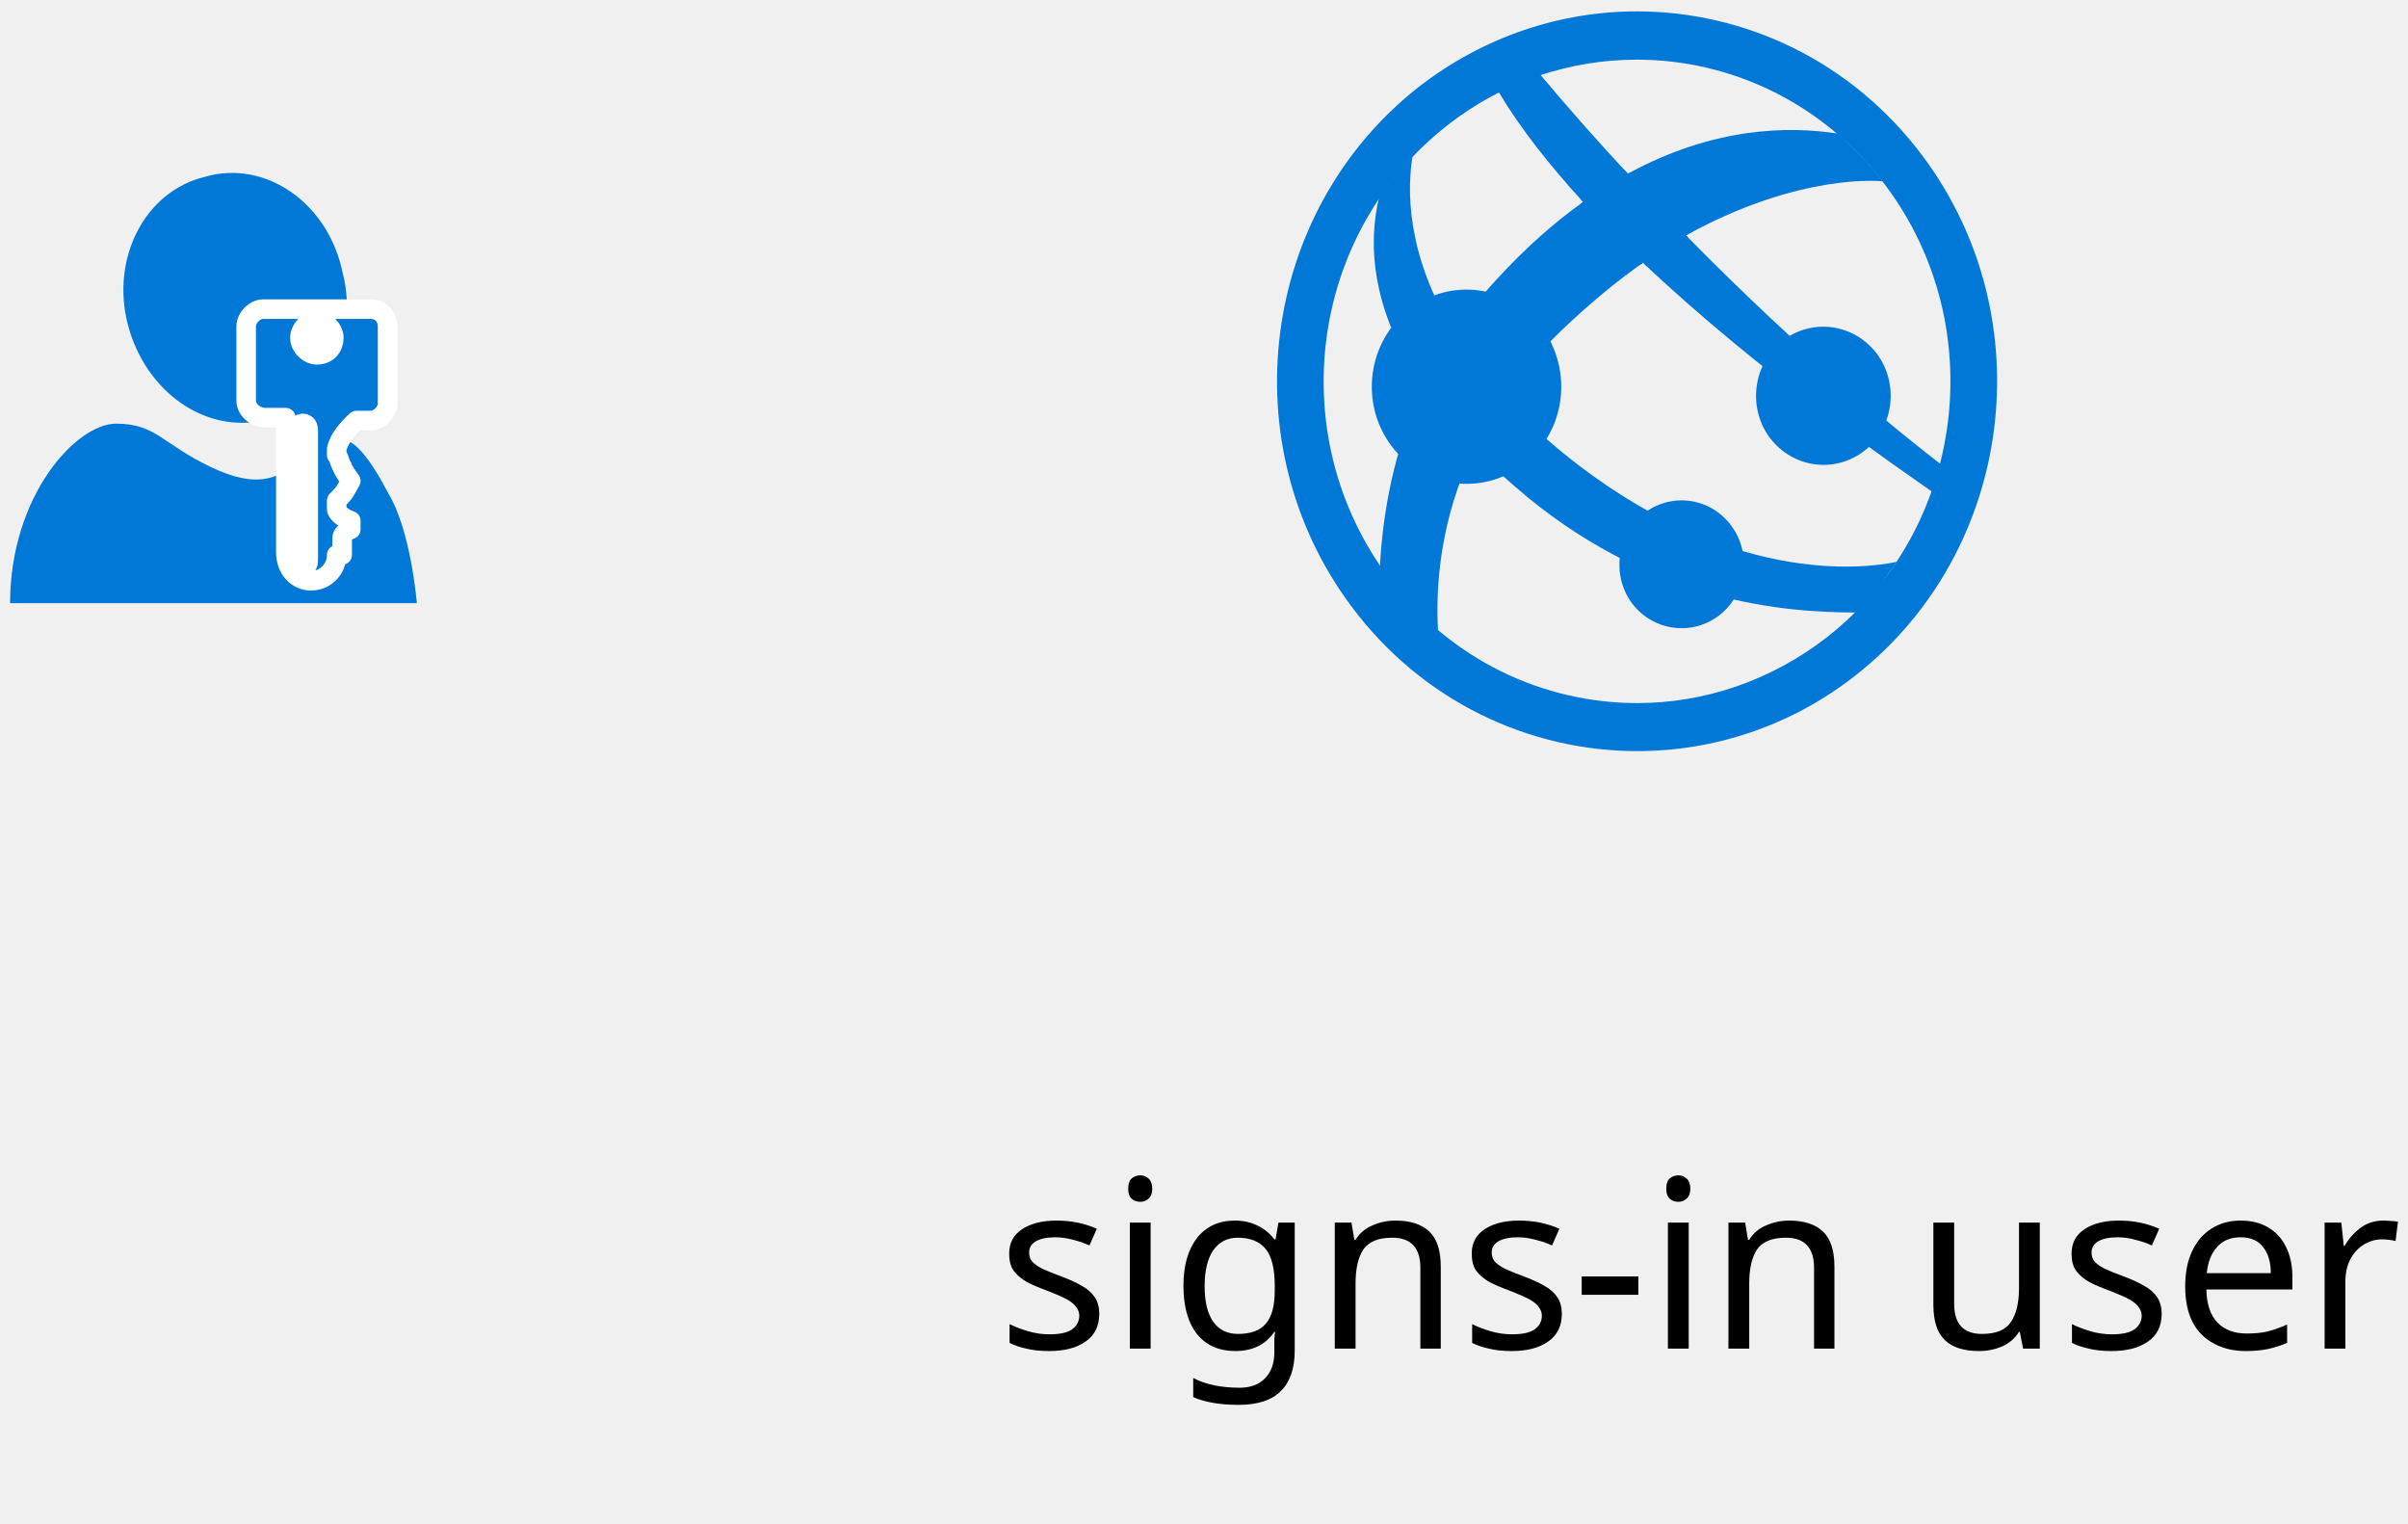
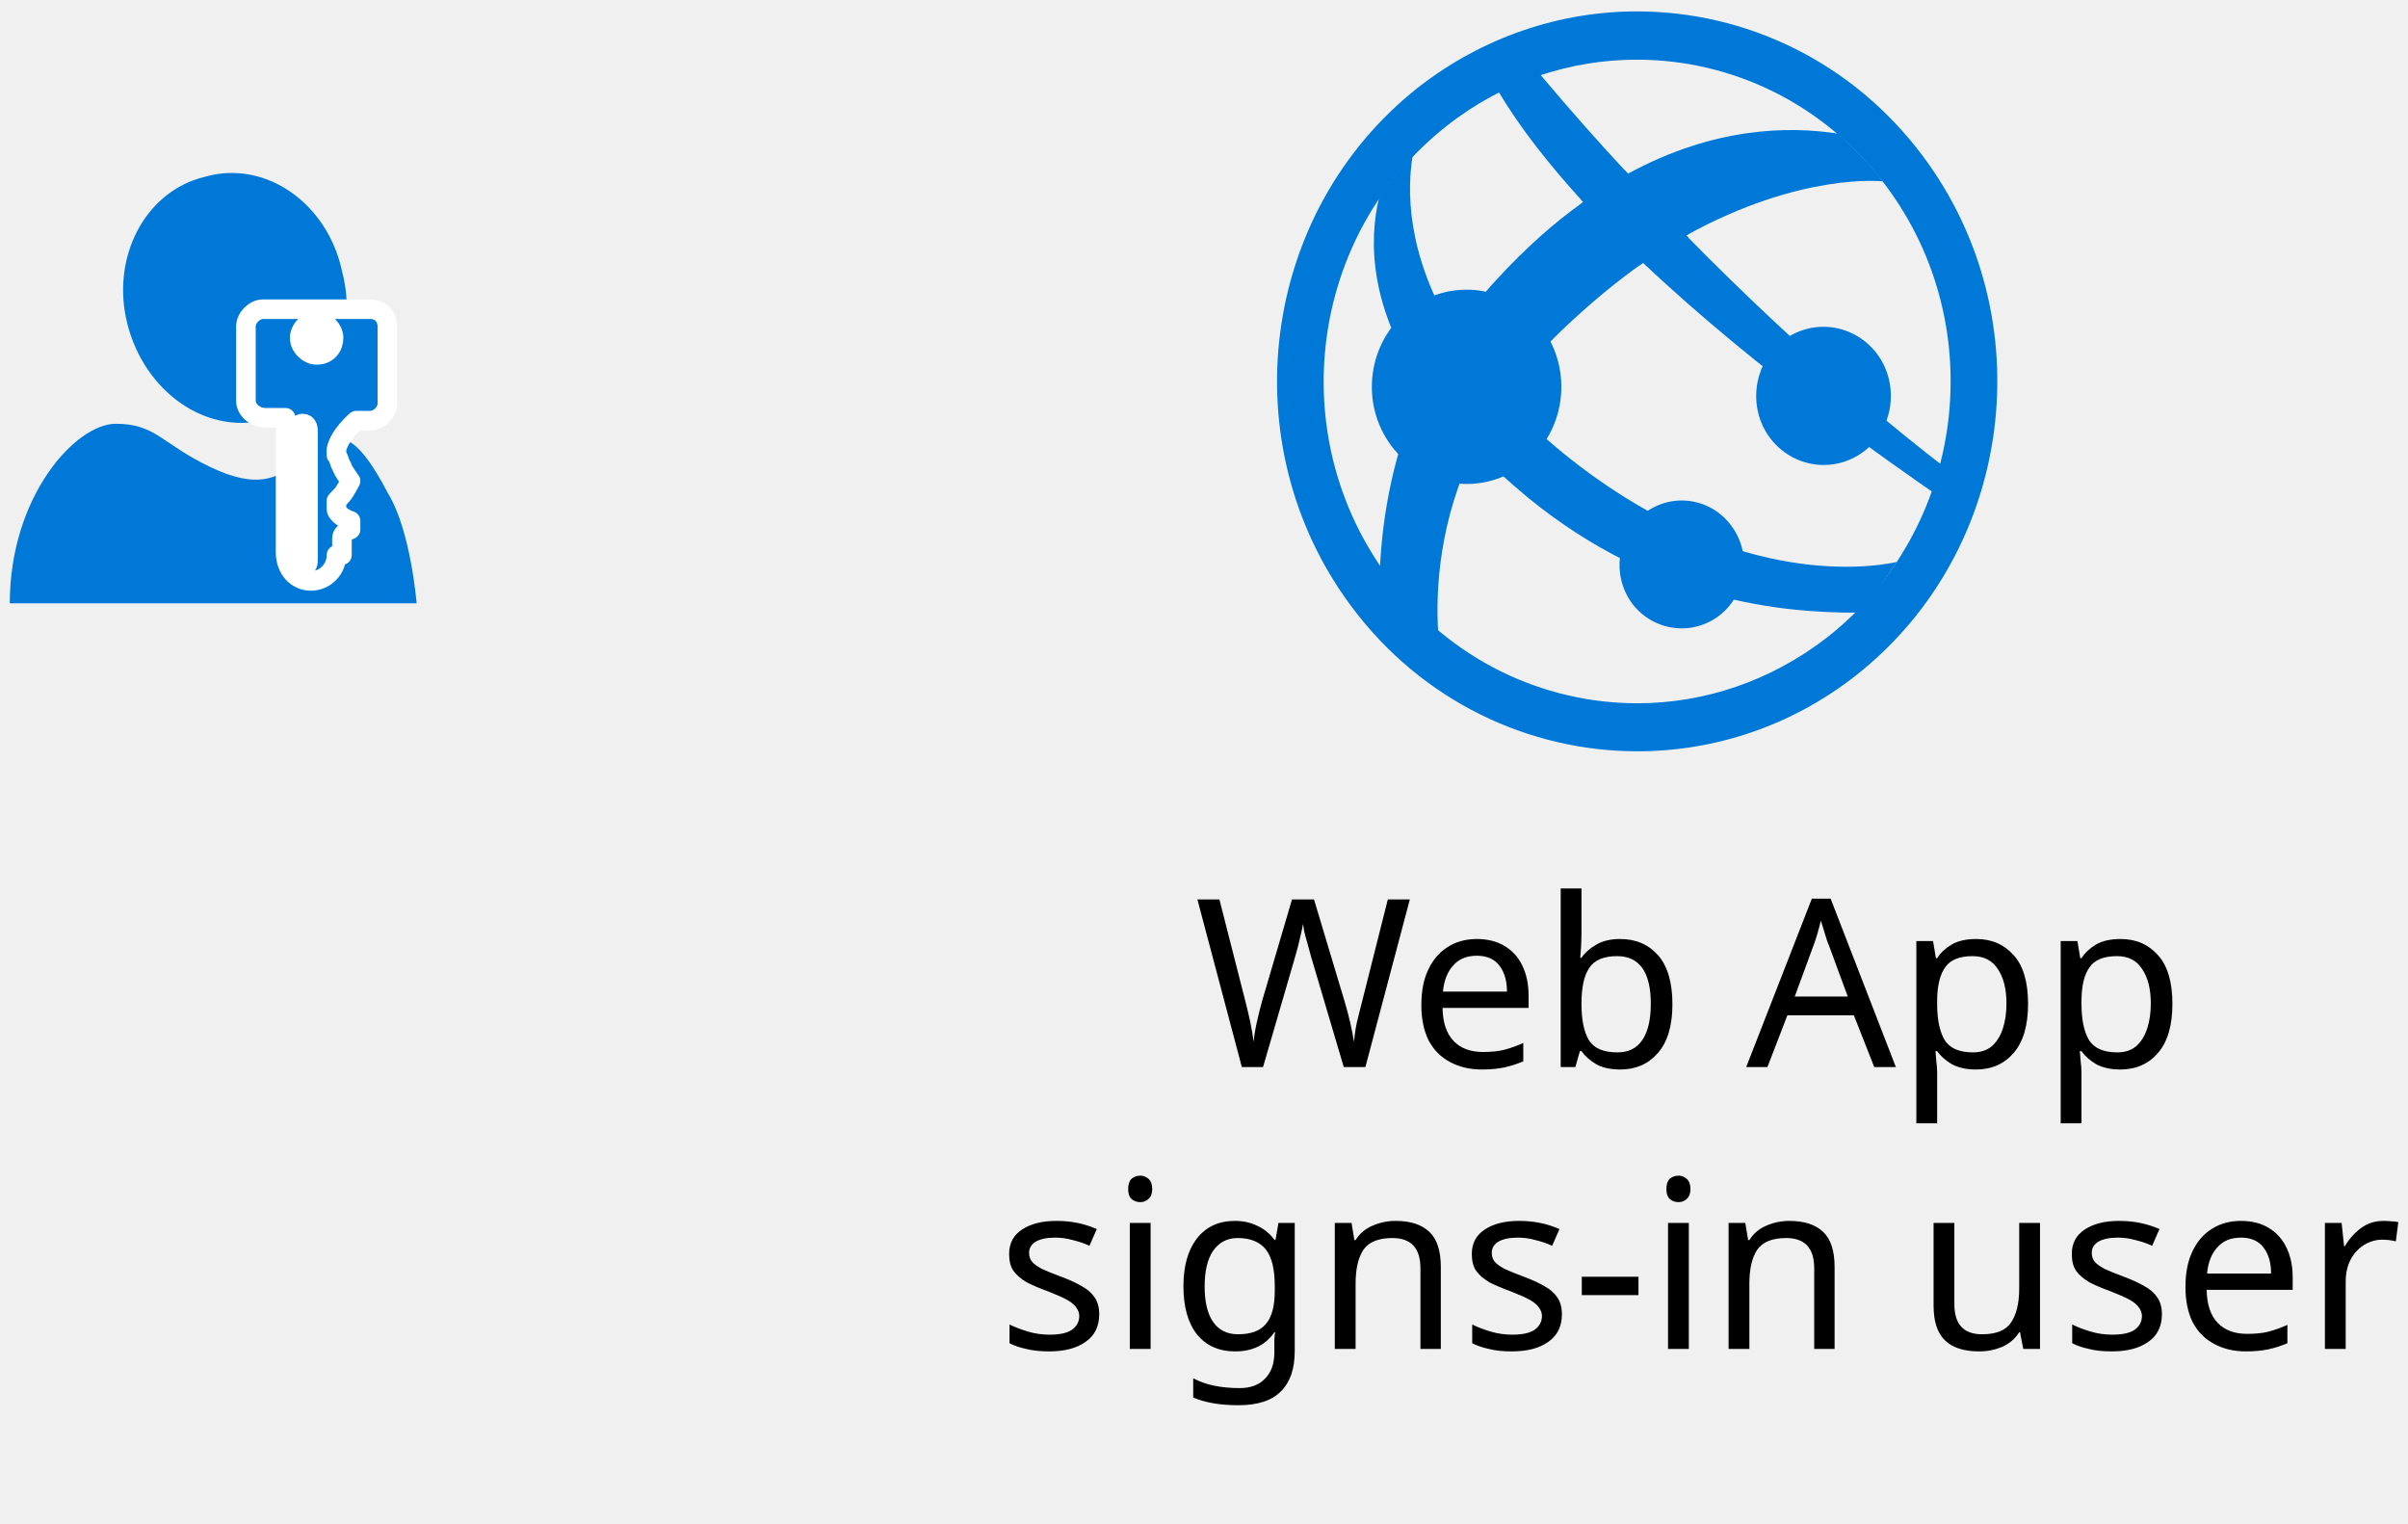
- <svg xmlns="http://www.w3.org/2000/svg" xmlns:ns1="http://schemas.microsoft.com/visio/2003/SVGExtensions/" width="1.282in" height="0.811in" viewBox="0 0 92.276 58.39" xml:space="preserve" color-interpolation-filters="sRGB" class="st6">
-   <ns1:documentProperties ns1:langID="1036" ns1:metric="true" ns1:viewMarkup="false" />
-   <style type="text/css">
- 	
- 		.st1 {fill:#0078d7;stroke:none;stroke-linecap:round;stroke-linejoin:round;stroke-width:0.75}
- 		.st2 {fill:#0078d7;stroke:#ffffff;stroke-linecap:round;stroke-linejoin:round;stroke-width:0.75}
- 		.st3 {fill:#ffffff;stroke:none;stroke-linecap:round;stroke-linejoin:round;stroke-width:0.75}
- 		.st4 {fill:#000000;font-family:Calibri;font-size:0.75em}
- 		.st5 {font-size:1em}
- 		.st6 {fill:none;fill-rule:evenodd;font-size:12px;overflow:visible;stroke-linecap:square;stroke-miterlimit:3}
- 	
- 	</style>
-   <g ns1:mID="0" ns1:index="1" ns1:groupContext="foregroundPage">
-     <ns1:pageProperties ns1:drawingScale="0.0393701" ns1:pageScale="0.0393701" ns1:drawingUnits="24" ns1:shadowOffsetX="8.50394" ns1:shadowOffsetY="-8.50394" />
-     <ns1:layer ns1:name="Azure" ns1:index="0" />
-     <g id="group105-1" transform="translate(0.375,-35.2729)" ns1:mID="105" ns1:groupContext="group" ns1:layerMember="0">
-       <g id="group106-2" ns1:mID="106" ns1:groupContext="group" ns1:layerMember="0">
-         <g id="group107-3" ns1:mID="107" ns1:groupContext="group" ns1:layerMember="0">
-           <g id="group108-4" transform="translate(3.8518,-6.4617)" ns1:mID="108" ns1:groupContext="group" ns1:layerMember="0">
-             <g id="shape109-5" ns1:mID="109" ns1:groupContext="shape" ns1:layerMember="0">
-               <path d="M3.62 48.51 C1.32 49.06 0 51.62 0.66 54.17 C1.32 56.72 3.62 58.39 5.93 57.83 C8.23 57.28 9.55            54.73 8.89 52.17 C8.34 49.51 5.93 47.84 3.62 48.51 Z" class="st1" />
+ <svg xmlns="http://www.w3.org/2000/svg" width="123.035" height="77.853" class="st6" color-interpolation-filters="sRGB" viewBox="0 0 92.276 58.39" xml:space="preserve">
+   <style type="text/css">.st1{stroke:none;stroke-linecap:round;stroke-linejoin:round;stroke-width:.75}.st1,.st2{fill:#0078d7}.st2,.st3{stroke-linecap:round;stroke-linejoin:round;stroke-width:.75}.st2{stroke:#fff}.st3{fill:#fff;stroke:none}.st4{fill:#000;font-family:Calibri;font-size:.75em}.st5{font-size:1em}.st6{fill:none;fill-rule:evenodd;font-size:12px;overflow:visible;stroke-linecap:square;stroke-miterlimit:3}</style>
+   <g>
+     <g id="group105-1" transform="translate(0.375,-35.2729)">
+       <g id="group106-2">
+         <g id="group107-3">
+           <g id="group108-4" transform="translate(3.8518,-6.4617)">
+             <g id="shape109-5">
+               <path d="M3.62 48.51 C1.32 49.06 0 51.62 0.66 54.17 C1.32 56.72 3.62 58.39 5.93 57.83 C8.23 57.28 9.55 54.73 8.89 52.17 C8.34 49.51 5.93 47.84 3.62 48.51 Z" class="st1" />
            </g>
          </g>
-           <g id="group110-7" ns1:mID="110" ns1:groupContext="group" ns1:layerMember="0">
-             <g id="shape111-8" ns1:mID="111" ns1:groupContext="shape" ns1:layerMember="0">
-               <path d="M12.41 52.06 C11.97 52.06 11.53 52.84 10.87 53.17 C10.21 53.51 9.55 54.06 7.69 53.17 C5.82 52.28            5.6 51.51 4.06 51.51 C2.53 51.51 0 54.28 0 58.39 L15.59 58.39 C15.59 58.39 15.37 55.61 14.49            54.17 C13.39 52.06 12.85 52.06 12.41 52.06 Z" class="st1" />
+           <g id="group110-7">
+             <g id="shape111-8">
+               <path d="M12.41 52.06 C11.97 52.06 11.53 52.84 10.87 53.17 C10.21 53.51 9.55 54.06 7.69 53.17 C5.82 52.28 5.6 51.51 4.06 51.51 C2.53 51.51 0 54.28 0 58.39 L15.59 58.39 C15.59 58.39 15.37 55.61 14.49 54.17 C13.39 52.06 12.85 52.06 12.41 52.06 Z" class="st1" />
            </g>
          </g>
        </g>
      </g>
-       <g id="group112-10" transform="translate(9.0485,-0.85947)" ns1:mID="112" ns1:groupContext="group" ns1:layerMember="0">
-         <g id="shape113-11" ns1:mID="113" ns1:groupContext="shape" ns1:layerMember="0">
-           <path d="M4.77 47.98 L0.65 47.98 C0.33 47.98 0 48.31 0 48.64 L0 51.49 C0 51.82 0.33 52.14 0.76 52.14 L1.52 52.14          L1.52 57.29 C1.52 57.95 1.95 58.39 2.49 58.39 C3.03 58.39 3.47 57.95 3.47 57.4 C3.58 57.4 3.68 57.4          3.68 57.4 C3.68 57.4 3.68 56.86 3.68 56.75 C3.68 56.53 4.01 56.42 4.01 56.42 C4.01 56.42 4.01 56.09          4.01 56.09 C3.68 55.98 3.47 55.76 3.47 55.65 L3.47 55.32 C3.58 55.21 3.68 55.1 3.68 55.1 C3.79 54.99          4.01 54.56 4.01 54.56 C4.01 54.56 3.68 54.12 3.68 54.01 C3.58 53.9 3.58 53.68 3.47 53.57 L3.47 53.35          C3.58 52.8 4.23 52.25 4.23 52.25 L4.77 52.25 C5.09 52.25 5.42 51.93 5.42 51.6 L5.42 48.64 C5.42          48.31 5.2 47.98 4.77 47.98 ZM2.38 57.51 C2.38 57.73 2.38 57.84 2.17 57.84 C1.95 57.84 1.95 57.62          1.95 57.51 L1.95 52.69 C1.95 52.47 2.06 52.36 2.17 52.36 C2.38 52.36 2.38 52.58 2.38 52.69 L2.38          57.51 ZM2.71 49.73 C2.38 49.73 2.06 49.41 2.06 49.08 C2.06 48.75 2.38 48.42 2.71 48.42 C3.03 48.42          3.36 48.75 3.36 49.08 C3.36 49.41 3.14 49.73 2.71 49.73 Z" class="st2" />
+       <g id="group112-10" transform="translate(9.0485,-0.85947)">
+         <g id="shape113-11">
+           <path d="M4.77 47.98 L0.65 47.98 C0.33 47.98 0 48.31 0 48.64 L0 51.49 C0 51.82 0.33 52.14 0.76 52.14 L1.52 52.14 L1.52 57.29 C1.52 57.95 1.95 58.39 2.49 58.39 C3.03 58.39 3.47 57.95 3.47 57.4 C3.58 57.4 3.68 57.4 3.68 57.4 C3.68 57.4 3.68 56.86 3.68 56.75 C3.68 56.53 4.01 56.42 4.01 56.42 C4.01 56.42 4.01 56.09 4.01 56.09 C3.68 55.98 3.47 55.76 3.47 55.65 L3.47 55.32 C3.58 55.21 3.68 55.1 3.68 55.1 C3.79 54.99 4.01 54.56 4.01 54.56 C4.01 54.56 3.68 54.12 3.68 54.01 C3.58 53.9 3.58 53.68 3.47 53.57 L3.47 53.35 C3.58 52.8 4.23 52.25 4.23 52.25 L4.77 52.25 C5.09 52.25 5.42 51.93 5.42 51.6 L5.42 48.64 C5.42 48.31 5.2 47.98 4.77 47.98 ZM2.38 57.51 C2.38 57.73 2.38 57.84 2.17 57.84 C1.95 57.84 1.95 57.62 1.95 57.51 L1.95 52.69 C1.95 52.47 2.06 52.36 2.17 52.36 C2.38 52.36 2.38 52.58 2.38 52.69 L2.38 57.51 ZM2.71 49.73 C2.38 49.73 2.06 49.41 2.06 49.08 C2.06 48.75 2.38 48.42 2.71 48.42 C3.03 48.42 3.36 48.75 3.36 49.08 C3.36 49.41 3.14 49.73 2.71 49.73 Z" class="st2" />
        </g>
-         <g id="shape114-13" ns1:mID="114" ns1:groupContext="shape" ns1:layerMember="0" transform="translate(1.92482,-0.570755)">
-           <path d="M0.22 58.39 C0.11 58.39 0 58.28 0 58.17 L0 53.17 C0 53.06 0.11 52.95 0.22 52.95 C0.33 52.95 0.44 53.06          0.44 53.17 L0.44 58.28 C0.44 58.39 0.33 58.39 0.22 58.39 Z" class="st3" />
+         <g id="shape114-13" transform="translate(1.92482,-0.570755)">
+           <path d="M0.22 58.39 C0.11 58.39 0 58.28 0 58.17 L0 53.17 C0 53.06 0.11 52.95 0.22 52.95 C0.33 52.95 0.44 53.06 0.44 53.17 L0.44 58.28 C0.44 58.39 0.33 58.39 0.22 58.39 Z" class="st3" />
        </g>
-         <g id="shape115-15" ns1:mID="115" ns1:groupContext="shape" ns1:layerMember="0" transform="translate(2.05993,-8.66317)">
-           <ellipse cx="0.659" cy="57.724" rx="0.659" ry="0.666" class="st3" />
+         <g id="shape115-15" transform="translate(2.05993,-8.66317)">
+           <ellipse cx=".659" cy="57.724" class="st3" rx=".659" ry=".666" />
        </g>
      </g>
    </g>
-     <g id="group116-17" transform="translate(47.1467,-29.6036)" ns1:mID="116" ns1:groupContext="group" ns1:layerMember="0">
-       <g id="group117-18" ns1:mID="117" ns1:groupContext="group" ns1:layerMember="0">
-         <g id="shape118-19" ns1:mID="118" ns1:groupContext="shape" ns1:layerMember="0">
-           <path d="M22.89 54.01 C20.71 55.71 18.14 56.55 15.6 56.55 C11.99 56.55 8.42 54.89 6.05 51.72 C2.02 46.3 3.02          38.58 8.29 34.43 C10.47 32.71 13.04 31.89 15.58 31.89 C19.2 31.89 22.76 33.56 25.13 36.73 C29.16          42.13 28.16 49.87 22.89 54.01 ZM26.55 35.6 C23.83 31.95 19.73 30.04 15.58 30.04 C12.66 30.04 9.7          31 7.19 32.96 C1.15 37.73 0 46.62 4.64 52.84 C7.35 56.48 11.46 58.39 15.6 58.39 C18.53 58.39 21.49          57.44 23.99 55.47 C30.03 50.71 31.18 41.81 26.55 35.6 Z" class="st1" />
+     <g id="group116-17" transform="translate(47.1467,-29.6036)">
+       <g id="group117-18">
+         <g id="shape118-19">
+           <path d="M22.89 54.01 C20.71 55.71 18.14 56.55 15.6 56.55 C11.99 56.55 8.42 54.89 6.05 51.72 C2.02 46.3 3.02 38.58 8.29 34.43 C10.47 32.71 13.04 31.89 15.58 31.89 C19.2 31.89 22.76 33.56 25.13 36.73 C29.16 42.13 28.16 49.87 22.89 54.01 ZM26.55 35.6 C23.83 31.95 19.73 30.04 15.58 30.04 C12.66 30.04 9.7 31 7.19 32.96 C1.15 37.73 0 46.62 4.64 52.84 C7.35 56.48 11.46 58.39 15.6 58.39 C18.53 58.39 21.49 57.44 23.99 55.47 C30.03 50.71 31.18 41.81 26.55 35.6 Z" class="st1" />
        </g>
      </g>
-       <g id="group119-21" transform="translate(4.95554,-4.39536)" ns1:mID="119" ns1:groupContext="group" ns1:layerMember="0">
-         <g id="group120-22" transform="translate(0.341805,-0.176482)" ns1:mID="120" ns1:groupContext="group" ns1:layerMember="0">
-           <g id="group121-23" transform="translate(0.437248,3.19744E-13)" ns1:mID="121" ns1:groupContext="group" ns1:layerMember="0">
-             <g id="shape122-24" ns1:mID="122" ns1:groupContext="shape" ns1:layerMember="0">
-               <path d="M3.62 51.36 C2.82 50.55 2.18 49.77 1.66 49.01 C0.51 51.43 0.1 53.92 0 55.9 C0.11 56.06 0.11            56.18 0.23 56.34 C0.81 57.09 1.53 57.81 2.23 58.39 C2.13 56.77 2.27 54.12 3.62 51.36 Z" class="st1" />
+       <g id="group119-21" transform="translate(4.95554,-4.39536)">
+         <g id="group120-22" transform="translate(0.341805,-0.176482)">
+           <g id="group121-23" transform="translate(0.437248,3.19744E-13)">
+             <g id="shape122-24">
+               <path d="M3.62 51.36 C2.82 50.55 2.18 49.77 1.66 49.01 C0.51 51.43 0.1 53.92 0 55.9 C0.11 56.06 0.11 56.18 0.23 56.34 C0.81 57.09 1.53 57.81 2.23 58.39 C2.13 56.77 2.27 54.12 3.62 51.36 Z" class="st1" />
            </g>
          </g>
-           <g id="shape123-26" ns1:mID="123" ns1:groupContext="shape" ns1:layerMember="0" transform="translate(3.29213,-8.97695)">
-             <path d="M4.94 50.89 C3.85 51.66 2.74 52.64 1.61 53.87 C0.99 54.54 0.46 55.23 0 55.92 C0.48 56.72 1.11 57.54           1.9 58.39 C2.49 57.53 3.22 56.67 4.1 55.82 C5.21 54.76 6.25 53.91 7.23 53.22 C6.43 52.46 5.65           51.69 4.94 50.89 Z" class="st1" />
+           <g id="shape123-26" transform="translate(3.29213,-8.97695)">
+             <path d="M4.94 50.89 C3.85 51.66 2.74 52.64 1.61 53.87 C0.99 54.54 0.46 55.23 0 55.92 C0.48 56.72 1.11 57.54 1.9 58.39 C2.49 57.53 3.22 56.67 4.1 55.82 C5.21 54.76 6.25 53.91 7.23 53.22 C6.43 52.46 5.65 51.69 4.94 50.89 Z" class="st1" />
          </g>
-           <g id="group124-28" transform="translate(9.93516,-15.1958)" ns1:mID="124" ns1:groupContext="group" ns1:layerMember="0">
-             <g id="shape125-29" ns1:mID="125" ns1:groupContext="shape" ns1:layerMember="0">
-               <path d="M9.77 56.32 C9.25 55.63 8.66 55.04 8.04 54.49 C6.18 54.2 3.3 54.23 0 56.03 C0.76 56.87 1.51            57.65 2.24 58.39 C6.64 55.96 9.77 56.32 9.77 56.32 Z" class="st1" />
+           <g id="group124-28" transform="translate(9.93516,-15.1958)">
+             <g id="shape125-29">
+               <path d="M9.77 56.32 C9.25 55.63 8.66 55.04 8.04 54.49 C6.18 54.2 3.3 54.23 0 56.03 C0.76 56.87 1.51 57.65 2.24 58.39 C6.64 55.96 9.77 56.32 9.77 56.32 Z" class="st1" />
            </g>
          </g>
-           <g id="group126-31" transform="translate(1.10162E-13,-9.38012)" ns1:mID="126" ns1:groupContext="group" ns1:layerMember="0">
-             <g id="shape127-32" ns1:mID="127" ns1:groupContext="shape" ns1:layerMember="0">
-               <path d="M2.1 58.39 C2.44 57.7 2.84 57.01 3.29 56.32 C1.4 53.25 1.49 50.72 1.69 49.53 C1.22 50.04 0.78            50.57 0.4 51.14 C0.02 52.74 -0 55.3 2.1 58.39 Z" class="st1" />
+           <g id="group126-31" transform="translate(1.10162E-13,-9.38012)">
+             <g id="shape127-32">
+               <path d="M2.1 58.39 C2.44 57.7 2.84 57.01 3.29 56.32 C1.4 53.25 1.49 50.72 1.69 49.53 C1.22 50.04 0.78 50.57 0.4 51.14 C0.02 52.74 -0 55.3 2.1 58.39 Z" class="st1" />
            </g>
          </g>
-           <g id="group128-34" transform="translate(4.05148,-0.740211)" ns1:mID="128" ns1:groupContext="group" ns1:layerMember="0">
-             <g id="shape129-35" ns1:mID="129" ns1:groupContext="shape" ns1:layerMember="0">
-               <path d="M3.41 52.28 C2.53 51.56 1.78 50.84 1.14 50.15 C0.68 50.8 0.31 51.46 0 52.1 C0.6 52.73 1.3 53.35            2.09 54.01 C7.01 58.01 11.9 58.39 14.65 58.39 C14.83 58.39 15.69 57.19 16.19 56.45 C14.96            56.71 9.7 57.39 3.41 52.28 Z" class="st1" />
+           <g id="group128-34" transform="translate(4.05148,-0.740211)">
+             <g id="shape129-35">
+               <path d="M3.41 52.28 C2.53 51.56 1.78 50.84 1.14 50.15 C0.68 50.8 0.31 51.46 0 52.1 C0.6 52.73 1.3 53.35 2.09 54.01 C7.01 58.01 11.9 58.39 14.65 58.39 C14.83 58.39 15.69 57.19 16.19 56.45 C14.96 56.71 9.7 57.39 3.41 52.28 Z" class="st1" />
            </g>
          </g>
-           <g id="group130-37" transform="translate(2.10339,-7.03041)" ns1:mID="130" ns1:groupContext="group" ns1:layerMember="0">
-             <g id="shape131-38" ns1:mID="131" ns1:groupContext="shape" ns1:layerMember="0">
-               <path d="M0 56.04 C0.51 56.8 1.15 57.58 1.95 58.39 C2.26 57.75 2.64 57.09 3.09 56.44 C2.3 55.59 1.67            54.77 1.19 53.97 C0.72 54.66 0.33 55.35 0 56.04 Z" class="st1" />
+           <g id="group130-37" transform="translate(2.10339,-7.03041)">
+             <g id="shape131-38">
+               <path d="M0 56.04 C0.51 56.8 1.15 57.58 1.95 58.39 C2.26 57.75 2.64 57.09 3.09 56.44 C2.3 55.59 1.67 54.77 1.19 53.97 C0.72 54.66 0.33 55.35 0 56.04 Z" class="st1" />
            </g>
          </g>
-           <g id="group132-40" transform="translate(10.5195,-5.3233)" ns1:mID="132" ns1:groupContext="group" ns1:layerMember="0">
-             <g id="shape133-41" ns1:mID="133" ns1:groupContext="shape" ns1:layerMember="0">
-               <path d="M0 49.57 C4.49 53.82 9.8 57.44 11.15 58.39 C11.29 58.04 11.38 57.7 11.48 57.34 C10.03 56.23            6.22 53.18 1.65 48.52 C1.12 48.81 0.57 49.16 0 49.57 Z" class="st1" />
+           <g id="group132-40" transform="translate(10.5195,-5.3233)">
+             <g id="shape133-41">
+               <path d="M0 49.57 C4.49 53.82 9.8 57.44 11.15 58.39 C11.29 58.04 11.38 57.7 11.48 57.34 C10.03 56.23 6.22 53.18 1.65 48.52 C1.12 48.81 0.57 49.16 0 49.57 Z" class="st1" />
            </g>
          </g>
-           <g id="group134-43" transform="translate(4.98729,-16.4714)" ns1:mID="134" ns1:groupContext="group" ns1:layerMember="0">
-             <g id="shape135-44" ns1:mID="135" ns1:groupContext="shape" ns1:layerMember="0">
-               <path d="M4.95 57.3 C3.85 56.12 2.73 54.86 1.59 53.5 C1.04 53.68 0.51 53.91 0 54.17 C0.84 55.58 1.97            57 3.24 58.39 C3.82 57.97 4.38 57.61 4.95 57.3 Z" class="st1" />
+           <g id="group134-43" transform="translate(4.98729,-16.4714)">
+             <g id="shape135-44">
+               <path d="M4.95 57.3 C3.85 56.12 2.73 54.86 1.59 53.5 C1.04 53.68 0.51 53.91 0 54.17 C0.84 55.58 1.97 57 3.24 58.39 C3.82 57.97 4.38 57.61 4.95 57.3 Z" class="st1" />
            </g>
          </g>
-           <g id="shape136-46" ns1:mID="136" ns1:groupContext="shape" ns1:layerMember="0" transform="translate(8.13763,-14.0503)">
-             <path d="M1.87 54.85 C1.31 55.16 0.57 55.62 0 56.03 C0.72 56.82 1.45 57.63 2.25 58.39 C2.82 57.99 3.59 57.5           4.12 57.2 C3.38 56.47 2.63 55.68 1.87 54.85 Z" class="st1" />
+           <g id="shape136-46" transform="translate(8.13763,-14.0503)">
+             <path d="M1.87 54.85 C1.31 55.16 0.57 55.62 0 56.03 C0.72 56.82 1.45 57.63 2.25 58.39 C2.82 57.99 3.59 57.5 4.12 57.2 C3.38 56.47 2.63 55.68 1.87 54.85 Z" class="st1" />
          </g>
-           <g id="shape137-48" ns1:mID="137" ns1:groupContext="shape" ns1:layerMember="0" transform="translate(8.1369,-14.0039)">
-             <path d="M1.67 54.69 C1.1 55 0.57 55.4 0 55.82 C0.72 56.61 1.74 57.63 2.54 58.39 C3.11 57.99 3.59 57.58 4.12           57.28 C3.38 56.55 2.42 55.53 1.67 54.69 Z" class="st1" />
+           <g id="shape137-48" transform="translate(8.1369,-14.0039)">
+             <path d="M1.67 54.69 C1.1 55 0.57 55.4 0 55.82 C0.72 56.61 1.74 57.63 2.54 58.39 C3.11 57.99 3.59 57.58 4.12 57.28 C3.38 56.55 2.42 55.53 1.67 54.69 Z" class="st1" />
          </g>
        </g>
-         <g id="group138-50" transform="translate(14.8617,-6.23662)" ns1:mID="138" ns1:groupContext="group" ns1:layerMember="0">
-           <g id="shape139-51" ns1:mID="139" ns1:groupContext="shape" ns1:layerMember="0">
-             <path d="M1.34 53.3 C0.22 54.19 0 55.85 0.86 57.01 C1.74 58.18 3.36 58.39 4.49 57.51 C5.61 56.63 5.83 54.96           4.97 53.8 C4.1 52.64 2.49 52.41 1.34 53.3 Z" class="st1" />
+         <g id="group138-50" transform="translate(14.8617,-6.23662)">
+           <g id="shape139-51">
+             <path d="M1.34 53.3 C0.22 54.19 0 55.85 0.86 57.01 C1.74 58.18 3.36 58.39 4.49 57.51 C5.61 56.63 5.83 54.96 4.97 53.8 C4.1 52.64 2.49 52.41 1.34 53.3 Z" class="st1" />
          </g>
        </g>
-         <g id="group140-53" transform="translate(9.65099,-2.13163E-13)" ns1:mID="140" ns1:groupContext="group" ns1:layerMember="0">
-           <g id="shape141-54" ns1:mID="141" ns1:groupContext="shape" ns1:layerMember="0">
-             <path d="M1.24 53.68 C0.2 54.5 -0 56.05 0.79 57.12 C1.6 58.19 3.1 58.39 4.15 57.57 C5.19 56.75 5.39 55.21           4.59 54.14 C3.79 53.06 2.29 52.86 1.24 53.68 Z" class="st1" />
+         <g id="group140-53" transform="translate(9.65099,-2.13163E-13)">
+           <g id="shape141-54">
+             <path d="M1.24 53.68 C0.2 54.5 -0 56.05 0.79 57.12 C1.6 58.19 3.1 58.39 4.15 57.57 C5.19 56.75 5.39 55.21 4.59 54.14 C3.79 53.06 2.29 52.86 1.24 53.68 Z" class="st1" />
          </g>
        </g>
-         <g id="group142-56" transform="translate(0,-5.36433)" ns1:mID="142" ns1:groupContext="group" ns1:layerMember="0">
-           <g id="shape143-57" ns1:mID="143" ns1:groupContext="shape" ns1:layerMember="0">
-             <path d="M1.89 51.23 C0.3 52.48 -0 54.81 1.21 56.44 C2.44 58.08 4.72 58.39 6.31 57.14 C7.9 55.89 8.2 53.56           6.98 51.91 C5.76 50.29 3.48 49.98 1.89 51.23 Z" class="st1" />
+         <g id="group142-56" transform="translate(0,-5.36433)">
+           <g id="shape143-57">
+             <path d="M1.89 51.23 C0.3 52.48 -0 54.81 1.21 56.44 C2.44 58.08 4.72 58.39 6.31 57.14 C7.9 55.89 8.2 53.56 6.98 51.91 C5.76 50.29 3.48 49.98 1.89 51.23 Z" class="st1" />
          </g>
        </g>
      </g>
-       <g id="shape116-59" ns1:mID="116" ns1:groupContext="groupContent" ns1:layerMember="0">
-         <ns1:textBlock ns1:margins="rect(4,4,4,4)" ns1:tabSpace="42.5197" />
-         <ns1:textRect cx="15.591" cy="73.192" width="59.08" height="29.604" />
-         <text x="-1.37" y="70.49" class="st4" ns1:langID="1033">
-           <ns1:paragraph ns1:horizAlign="1" />
-           <ns1:tabList />Web App<ns1:lf />
-           <tspan x="-8.93" dy="1.2em" class="st5">signs</tspan>-in users</text>
+       <g id="shape116-59">
+         <text x="-1.37" y="70.49" class="st4">Web App<tspan x="-8.93" class="st5" dy="1.2em">signs</tspan>-in users</text>
      </g>
    </g>
  </g>
</svg>
